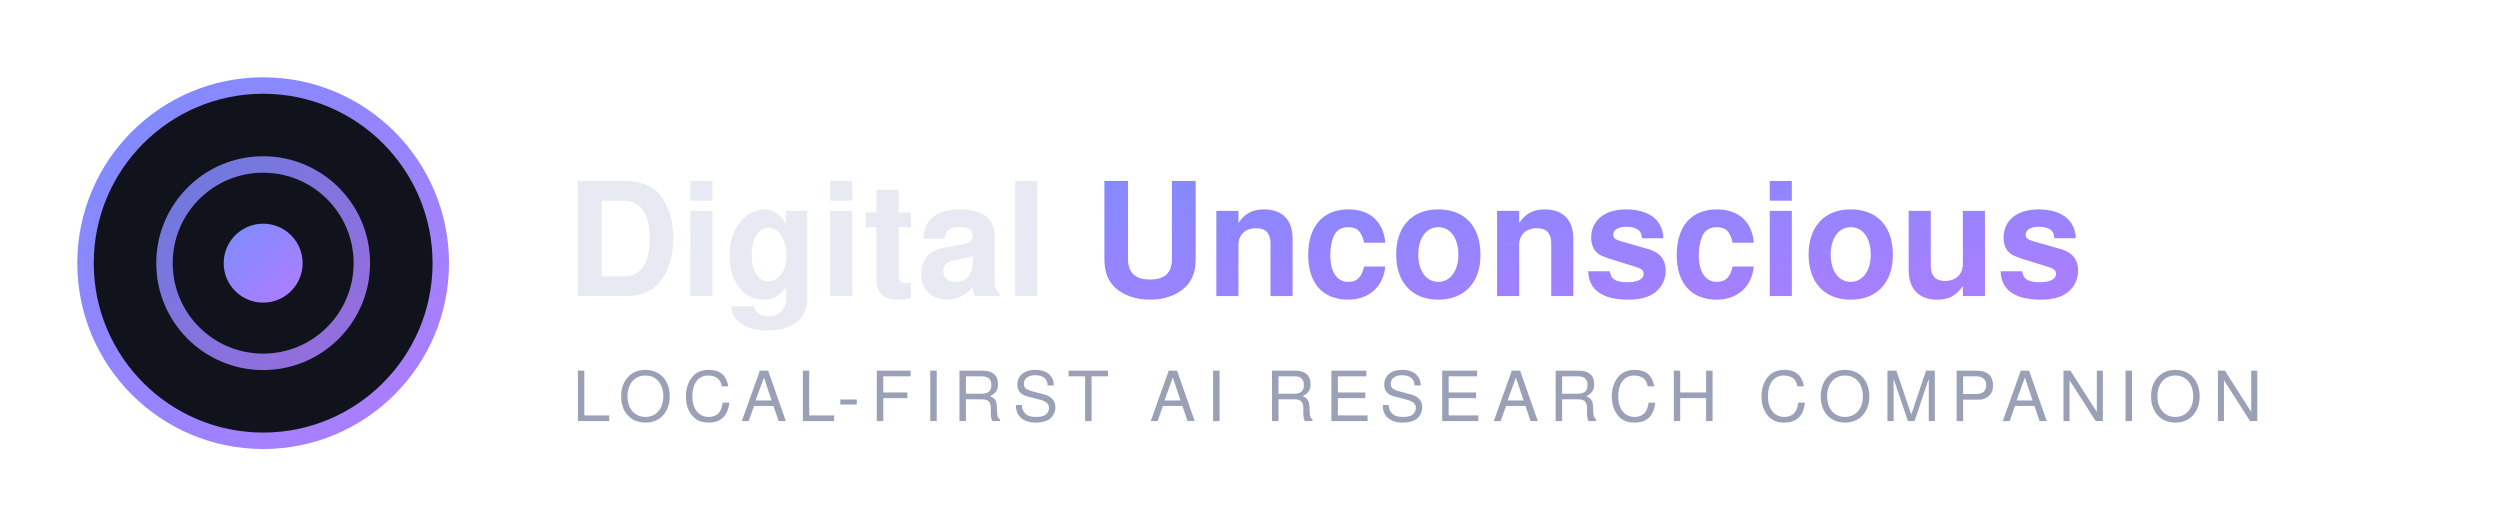
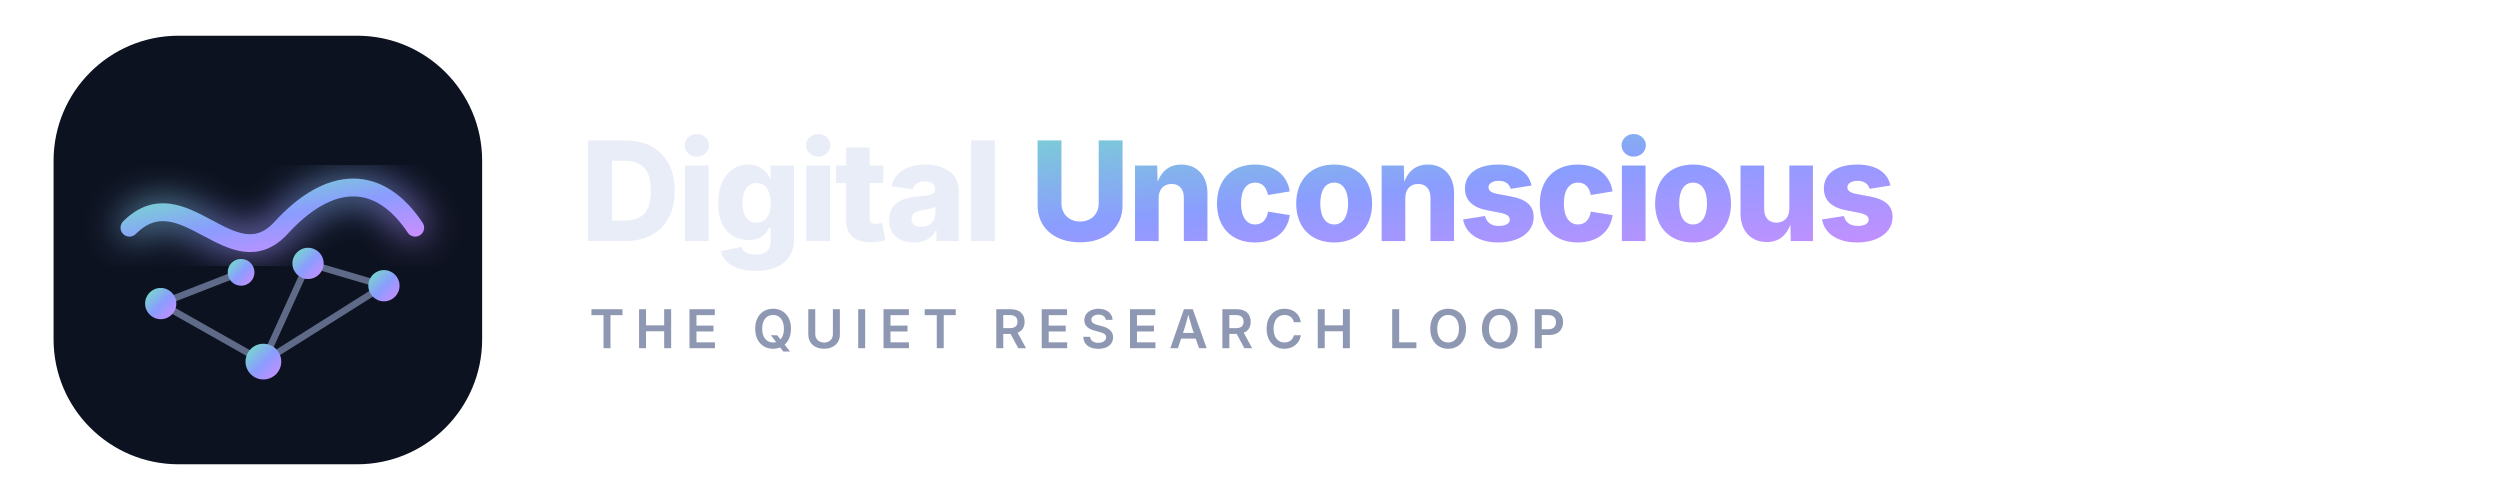
- <svg xmlns="http://www.w3.org/2000/svg" width="380" height="80" viewBox="0 0 380 80" role="img" aria-label="Digital Unconscious">
+ <svg xmlns="http://www.w3.org/2000/svg" width="560" height="112" viewBox="0 0 560 112" role="img" aria-labelledby="title desc">
  <defs>
-     <linearGradient id="g" x1="0" y1="0" x2="1" y2="1">
-       <stop offset="0" stop-color="#7c8cff" />
-       <stop offset="1" stop-color="#b07cff" />
+     <linearGradient id="aurora" x1="0" y1="0" x2="1" y2="1">
+       <stop offset="0" stop-color="#72e6c1" />
+       <stop offset="0.52" stop-color="#8b9cff" />
+       <stop offset="1" stop-color="#d28cff" />
    </linearGradient>
+     <filter id="glow" x="-40%" y="-40%" width="180%" height="180%">
+       <feGaussianBlur stdDeviation="4" result="blur" />
+       <feMerge>
+         <feMergeNode in="blur" />
+         <feMergeNode in="SourceGraphic" />
+       </feMerge>
+     </filter>
  </defs>
-   <g transform="translate(40,40)">
-     <circle r="28" fill="#11131c" />
-     <circle r="27" fill="none" stroke="url(#g)" stroke-width="2.5" />
-     <circle r="15" fill="none" stroke="url(#g)" stroke-width="2.5" opacity="0.85" />
-     <circle r="6" fill="url(#g)" />
+   <g transform="translate(12 8)">
+     <rect width="96" height="96" rx="28" fill="#0d1220" />
+     <path d="M17 43 C29 31 40 55 51 43 S73 31 81 43" fill="none" stroke="url(#aurora)" stroke-width="4" stroke-linecap="round" filter="url(#glow)" />
+     <path d="M24 60 L47 73 L74 56 M24 60 L42 53 M47 73 L57 51 M74 56 L57 51" fill="none" stroke="#7d8caf" stroke-width="1.5" opacity=".72" />
+     <g fill="url(#aurora)">
+       <circle cx="24" cy="60" r="3.5" />
+       <circle cx="42" cy="53" r="3" />
+       <circle cx="47" cy="73" r="4" />
+       <circle cx="57" cy="51" r="3.5" />
+       <circle cx="74" cy="56" r="3.5" />
+     </g>
  </g>
-   <text x="86" y="45" font-family="-apple-system,Segoe UI,Helvetica,Arial,sans-serif" font-size="24" font-weight="700" fill="#e7eaf2">Digital <tspan fill="url(#g)">Unconscious</tspan>
+   <text x="130" y="54" font-family="Inter,-apple-system,BlinkMacSystemFont,Segoe UI,sans-serif" font-size="31" font-weight="760" letter-spacing="-.7" fill="#e9edf7">Digital <tspan fill="url(#aurora)">Unconscious</tspan>
  </text>
-   <text x="87" y="64" font-family="-apple-system,Segoe UI,Helvetica,Arial,sans-serif" font-size="10.5" letter-spacing="1.6" fill="#9aa1b6">LOCAL-FIRST AI RESEARCH COMPANION</text>
+   <text x="132" y="78" font-family="Inter,-apple-system,BlinkMacSystemFont,Segoe UI,sans-serif" font-size="12" font-weight="600" letter-spacing="2.35" fill="#8e98b3">THE QUIET RESEARCH LOOP</text>
</svg>
